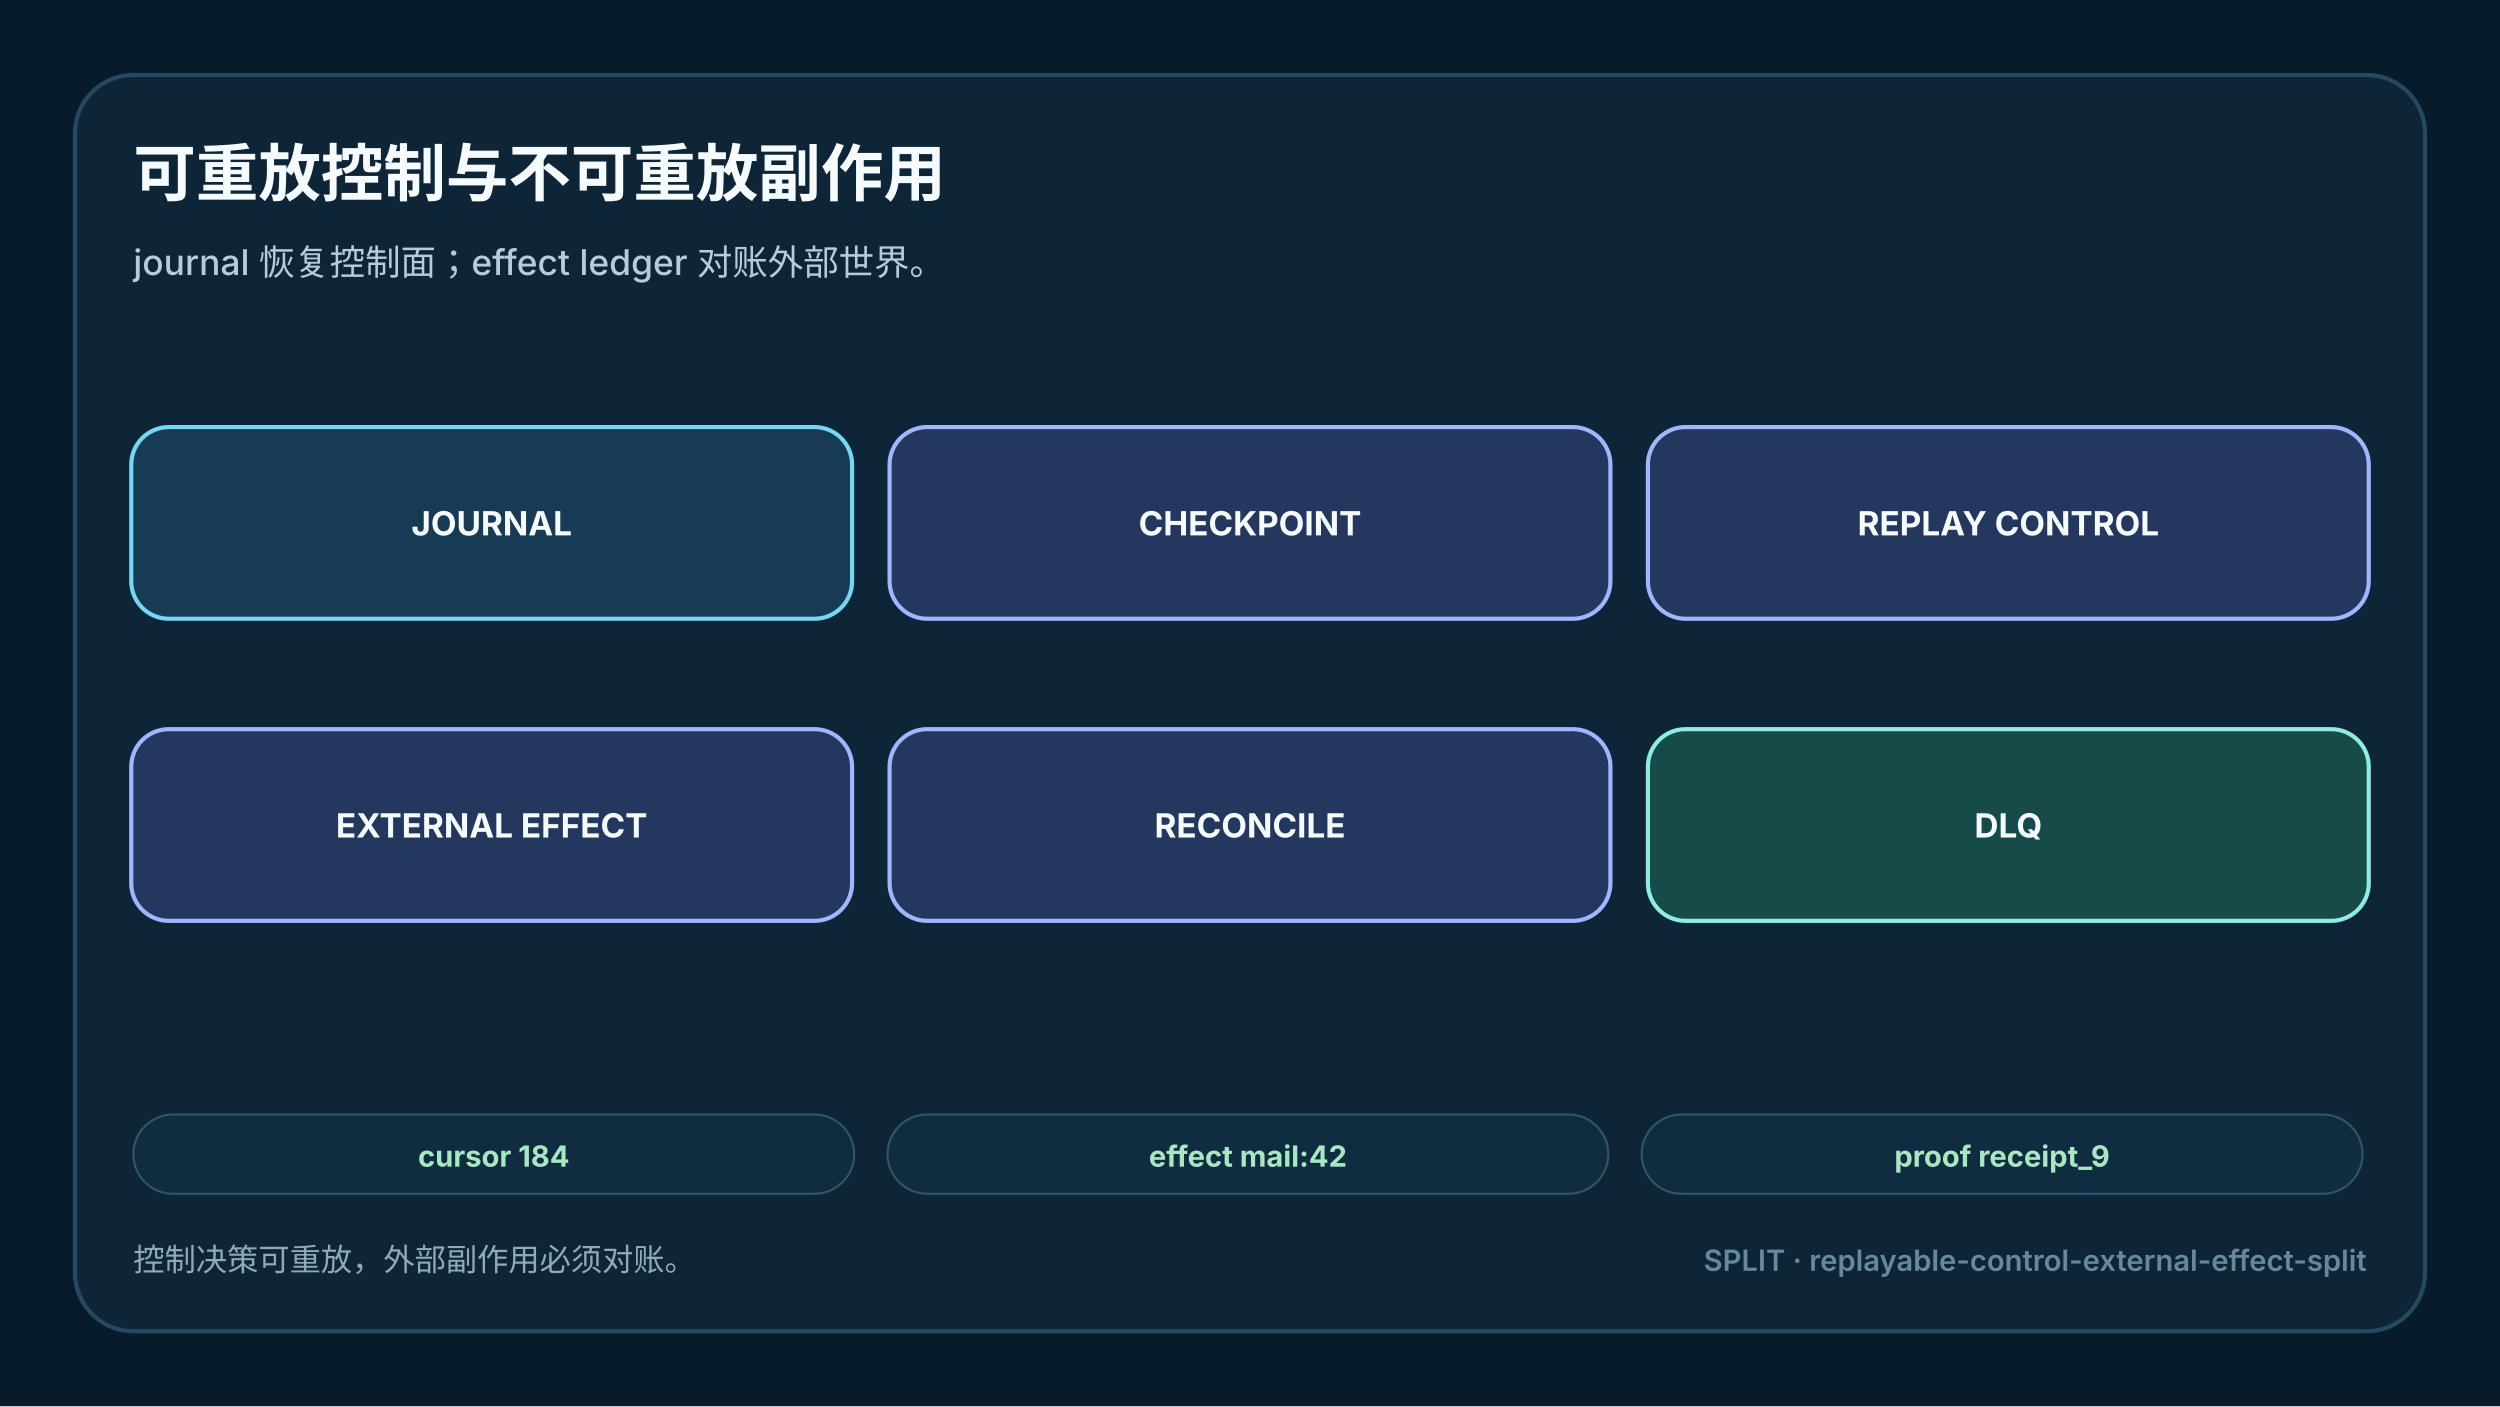
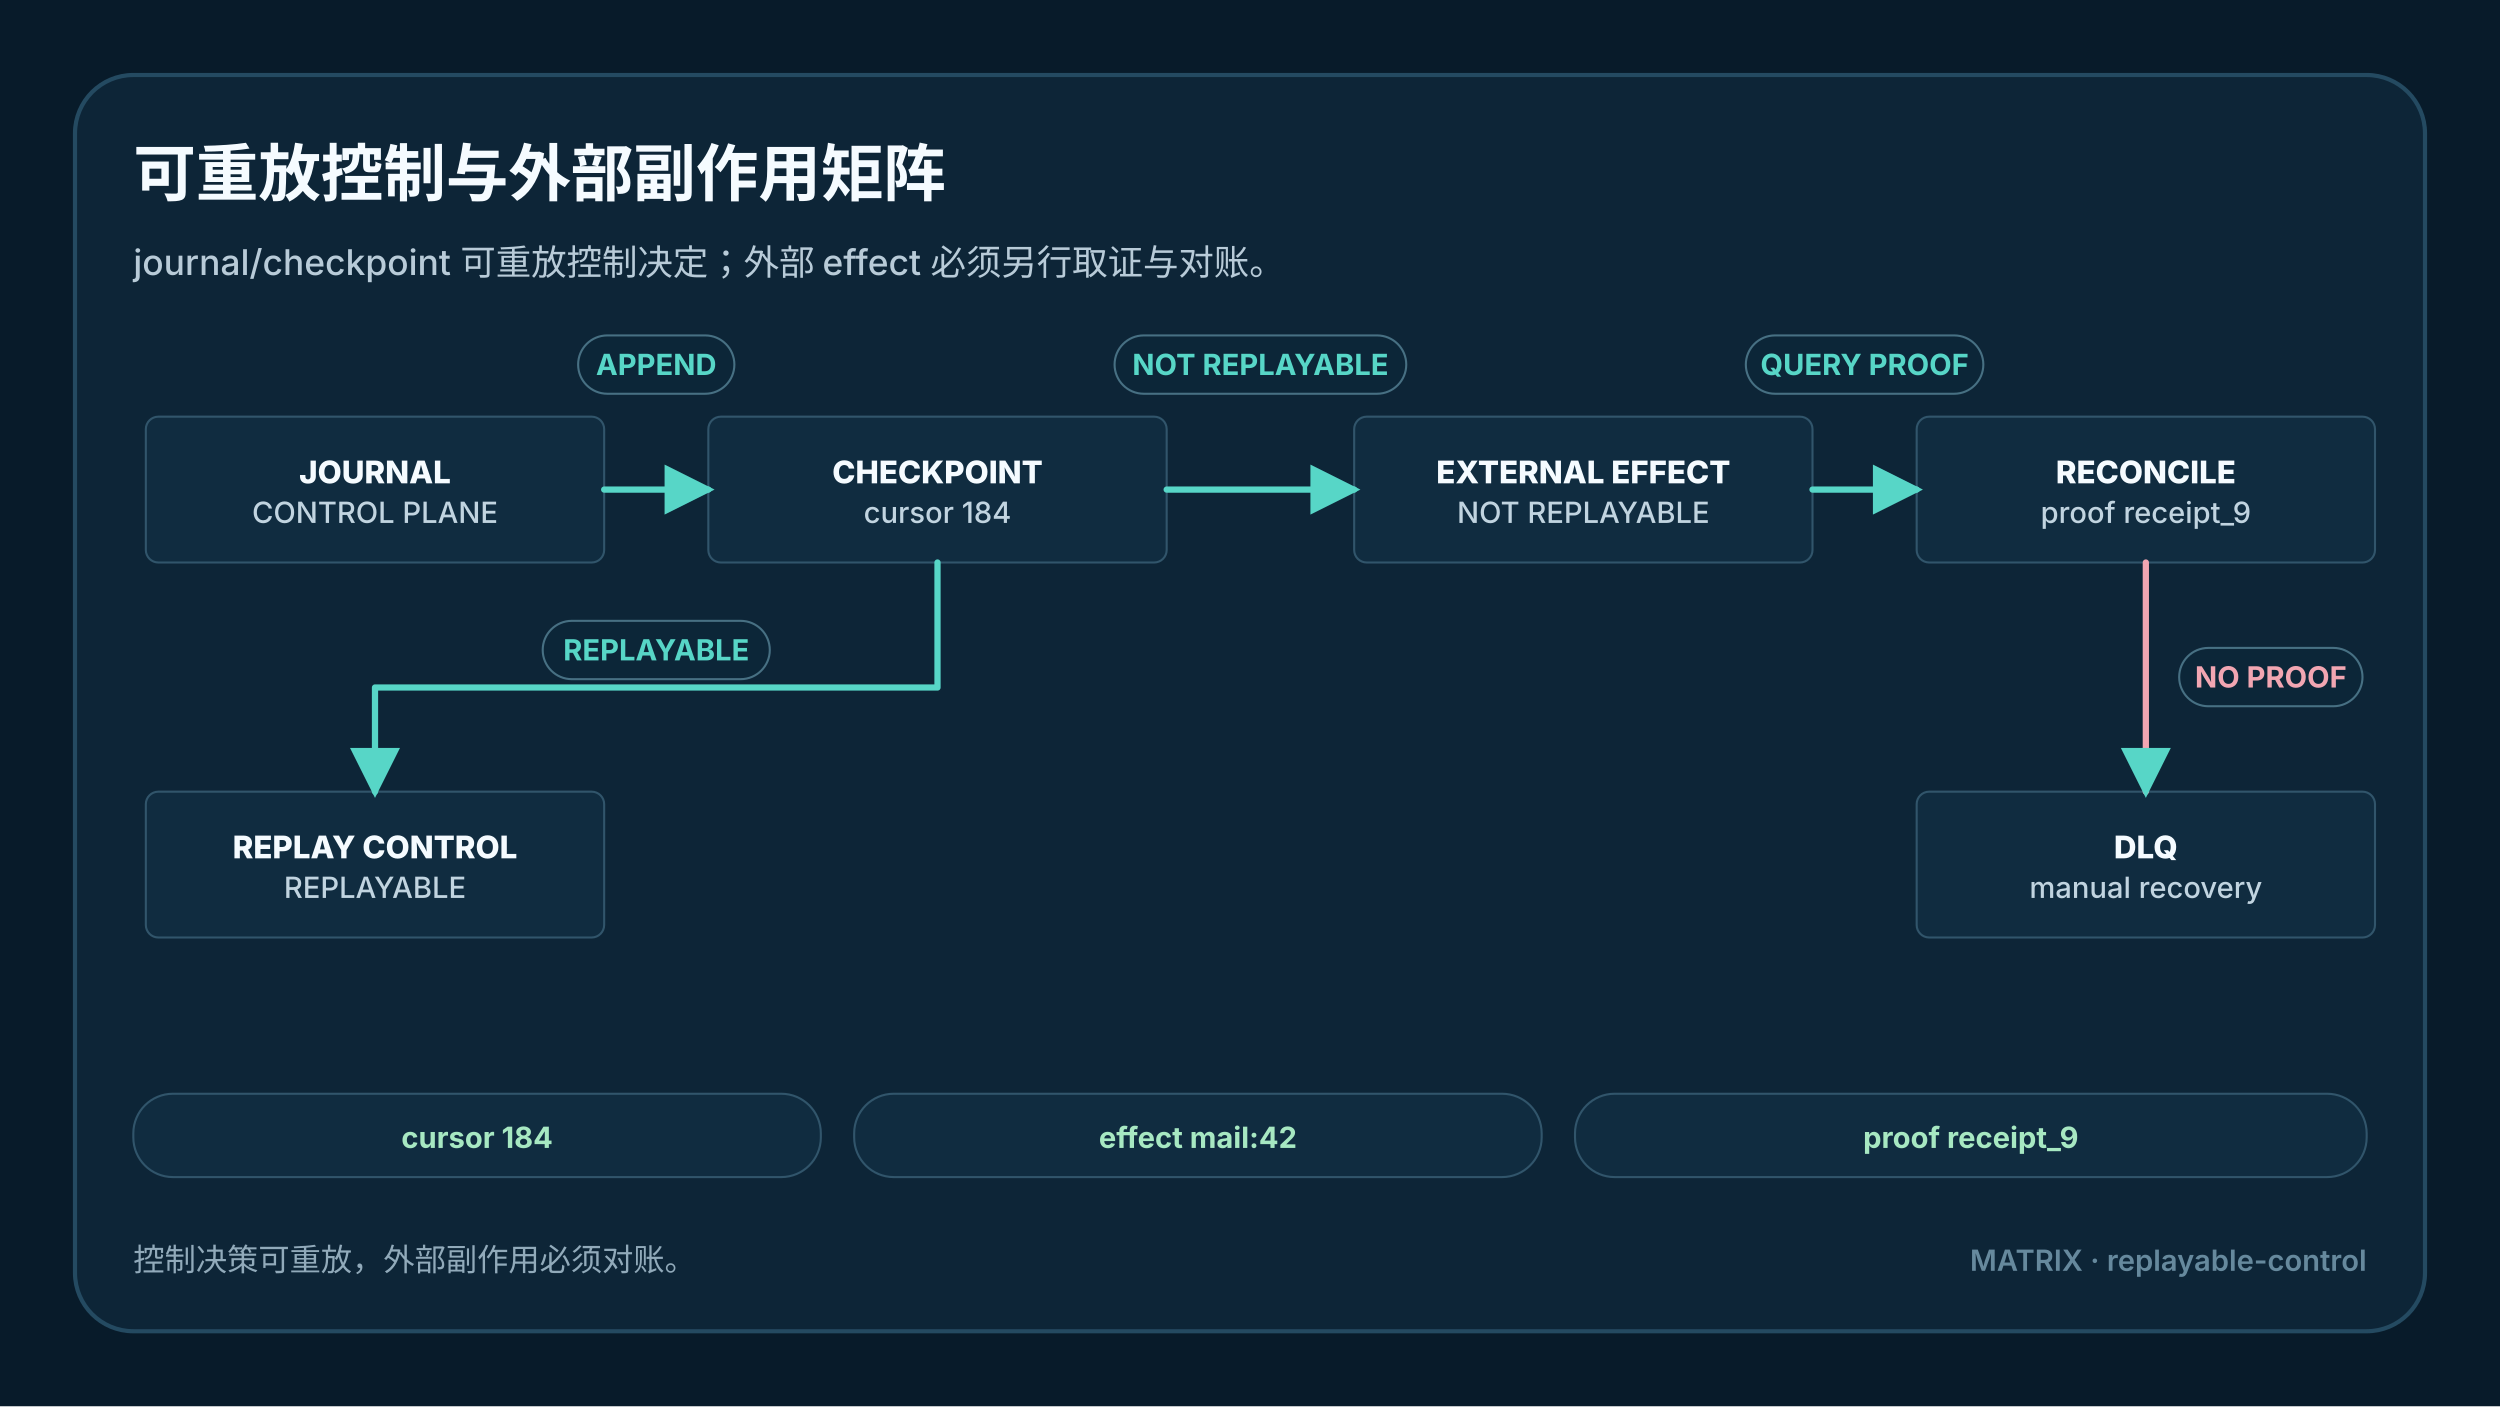
<svg xmlns="http://www.w3.org/2000/svg" width="1200" height="675" viewBox="0 0 1200 675" role="img" aria-labelledby="visual-backend-04-detail-title visual-backend-04-detail-description">
  <defs>
    <marker id="visual-backend-04-detail-arrow" markerWidth="8" markerHeight="8" refX="7" refY="4" orient="auto">
      <path d="M0 0 L8 4 L0 8 Z" fill="#57D6C7" />
    </marker>
  </defs>
  <rect width="1200" height="675" fill="#081B2A" />
  <rect x="36" y="36" width="1128" height="603" rx="28" fill="#0D2537" stroke="#244A61" stroke-width="2" />
-   <text x="64" y="94" font-family="Inter, Arial, sans-serif" font-size="30" font-weight="760" fill="#F5FBFF" text-anchor="start">可重放控制与不可重放副作用</text>
-   <text x="64" y="132" font-family="Inter, Arial, sans-serif" font-size="17" font-weight="500" fill="#B8CBD8" text-anchor="start">journal 恢复控制面；effect ledger 对账外部世界。</text>
-   <g data-kind="split">
-     <g data-node="card-1" data-kind="entry">
-       <rect x="63" y="205" width="346" height="92" rx="18" fill="#173B55" stroke="#74D8F2" stroke-width="2" />
-       <text x="236" y="257" font-family="Inter, Arial, sans-serif" font-size="16" font-weight="750" fill="#F5FBFF" text-anchor="middle">JOURNAL</text>
+   <text x="64" y="94" data-region="title" font-family="Inter, Arial, sans-serif" font-size="30" font-weight="760" fill="#F5FBFF" text-anchor="start">可重放控制与外部副作用矩阵</text>
+   <text x="64" y="132" data-region="subtitle" font-family="Inter, Arial, sans-serif" font-size="17" font-weight="500" fill="#B8CBD8" text-anchor="start">journal/checkpoint 可重放控制决定；外部 effect 必须另行取证与对账。</text>
+   <g data-kind="matrix">
+     <g data-node="journal" data-kind="cell">
+       <rect x="70" y="200" width="220" height="70" rx="6" fill="#102C40" stroke="#31556B" stroke-width="1" />
+       <text x="180" y="232" data-region="node-primary" font-family="Inter, Arial, sans-serif" font-size="15" font-weight="760" fill="#F5FBFF" text-anchor="middle">JOURNAL</text>
+       <text x="180" y="251" data-region="node-secondary" font-family="Inter, Arial, sans-serif" font-size="14" font-weight="540" fill="#C1D4E0" text-anchor="middle">CONTROL PLANE</text>
    </g>
-     <g data-node="card-2" data-kind="stage">
-       <rect x="427" y="205" width="346" height="92" rx="18" fill="#24375F" stroke="#9FB7FF" stroke-width="2" />
-       <text x="600" y="257" font-family="Inter, Arial, sans-serif" font-size="16" font-weight="750" fill="#F5FBFF" text-anchor="middle">CHECKPOINT</text>
+     <g data-node="checkpoint" data-kind="cell">
+       <rect x="340" y="200" width="220" height="70" rx="6" fill="#102C40" stroke="#31556B" stroke-width="1" />
+       <text x="450" y="232" data-region="node-primary" font-family="Inter, Arial, sans-serif" font-size="15" font-weight="760" fill="#F5FBFF" text-anchor="middle">CHECKPOINT</text>
+       <text x="450" y="251" data-region="node-secondary" font-family="Inter, Arial, sans-serif" font-size="14" font-weight="540" fill="#C1D4E0" text-anchor="middle">cursor 184</text>
    </g>
-     <g data-node="card-3" data-kind="stage">
-       <rect x="791" y="205" width="346" height="92" rx="18" fill="#24375F" stroke="#9FB7FF" stroke-width="2" />
-       <text x="964" y="257" font-family="Inter, Arial, sans-serif" font-size="16" font-weight="750" fill="#F5FBFF" text-anchor="middle">REPLAY CONTROL</text>
+     <g data-node="replay" data-kind="cell">
+       <rect x="70" y="380" width="220" height="70" rx="6" fill="#102C40" stroke="#31556B" stroke-width="1" />
+       <text x="180" y="412" data-region="node-primary" font-family="Inter, Arial, sans-serif" font-size="15" font-weight="760" fill="#F5FBFF" text-anchor="middle">REPLAY CONTROL</text>
+       <text x="180" y="431" data-region="node-secondary" font-family="Inter, Arial, sans-serif" font-size="14" font-weight="540" fill="#C1D4E0" text-anchor="middle">REPLAYABLE</text>
    </g>
-     <g data-node="card-4" data-kind="stage">
-       <rect x="63" y="350" width="346" height="92" rx="18" fill="#24375F" stroke="#9FB7FF" stroke-width="2" />
-       <text x="236" y="402" font-family="Inter, Arial, sans-serif" font-size="16" font-weight="750" fill="#F5FBFF" text-anchor="middle">EXTERNAL EFFECT</text>
+     <g data-node="effect" data-kind="cell">
+       <rect x="650" y="200" width="220" height="70" rx="6" fill="#102C40" stroke="#31556B" stroke-width="1" />
+       <text x="760" y="232" data-region="node-primary" font-family="Inter, Arial, sans-serif" font-size="15" font-weight="760" fill="#F5FBFF" text-anchor="middle">EXTERNAL EFFECT</text>
+       <text x="760" y="251" data-region="node-secondary" font-family="Inter, Arial, sans-serif" font-size="14" font-weight="540" fill="#C1D4E0" text-anchor="middle">NOT REPLAYABLE</text>
    </g>
-     <g data-node="card-5" data-kind="stage">
-       <rect x="427" y="350" width="346" height="92" rx="18" fill="#24375F" stroke="#9FB7FF" stroke-width="2" />
-       <text x="600" y="402" font-family="Inter, Arial, sans-serif" font-size="16" font-weight="750" fill="#F5FBFF" text-anchor="middle">RECONCILE</text>
+     <g data-node="reconcile" data-kind="cell">
+       <rect x="920" y="200" width="220" height="70" rx="6" fill="#102C40" stroke="#31556B" stroke-width="1" />
+       <text x="1030" y="232" data-region="node-primary" font-family="Inter, Arial, sans-serif" font-size="15" font-weight="760" fill="#F5FBFF" text-anchor="middle">RECONCILE</text>
+       <text x="1030" y="251" data-region="node-secondary" font-family="Inter, Arial, sans-serif" font-size="14" font-weight="540" fill="#C1D4E0" text-anchor="middle">proof receipt_9</text>
    </g>
-     <g data-node="card-6" data-kind="outcome">
-       <rect x="791" y="350" width="346" height="92" rx="18" fill="#174B4A" stroke="#8EECE1" stroke-width="2" />
-       <text x="964" y="402" font-family="Inter, Arial, sans-serif" font-size="16" font-weight="750" fill="#F5FBFF" text-anchor="middle">DLQ</text>
+     <g data-node="dlq" data-kind="cell">
+       <rect x="920" y="380" width="220" height="70" rx="6" fill="#102C40" stroke="#31556B" stroke-width="1" />
+       <text x="1030" y="412" data-region="node-primary" font-family="Inter, Arial, sans-serif" font-size="15" font-weight="760" fill="#F5FBFF" text-anchor="middle">DLQ</text>
+       <text x="1030" y="431" data-region="node-secondary" font-family="Inter, Arial, sans-serif" font-size="14" font-weight="540" fill="#C1D4E0" text-anchor="middle">manual recovery</text>
    </g>
-     <g data-value="1">
-       <rect x="64" y="535" width="346" height="38" rx="19" fill="#102C40" stroke="#31556B" />
-       <text x="237" y="560" font-family="Inter, Arial, sans-serif" font-size="14" font-weight="650" fill="#A7E8C2" text-anchor="middle">cursor 184</text>
+     <polyline data-edge="journal-checkpoint" data-from="journal" data-to="checkpoint" data-kind="flow" points="290,235 340,235" fill="none" stroke="#57D6C7" stroke-width="3" stroke-linecap="round" stroke-linejoin="round" marker-end="url(#visual-backend-04-detail-arrow)" />
+     <g data-edge-label="journal-checkpoint">
+       <rect x="277.5" y="161" width="75" height="28" rx="14" fill="#0C2638" stroke="#477083" stroke-width="1" />
+       <text x="315" y="180" data-region="edge-label" font-family="Inter, Arial, sans-serif" font-size="14" font-weight="680" fill="#57D6C7" text-anchor="middle">APPEND</text>
    </g>
-     <g data-value="2">
-       <rect x="426" y="535" width="346" height="38" rx="19" fill="#102C40" stroke="#31556B" />
-       <text x="599" y="560" font-family="Inter, Arial, sans-serif" font-size="14" font-weight="650" fill="#A7E8C2" text-anchor="middle">effect mail:42</text>
+     <polyline data-edge="checkpoint-replay" data-from="checkpoint" data-to="replay" data-kind="flow" points="450,270 450,330 180,330 180,380" fill="none" stroke="#57D6C7" stroke-width="3" stroke-linecap="round" stroke-linejoin="round" marker-end="url(#visual-backend-04-detail-arrow)" />
+     <g data-edge-label="checkpoint-replay">
+       <rect x="260.5" y="298" width="109" height="28" rx="14" fill="#0C2638" stroke="#477083" stroke-width="1" />
+       <text x="315" y="317" data-region="edge-label" font-family="Inter, Arial, sans-serif" font-size="14" font-weight="680" fill="#57D6C7" text-anchor="middle">REPLAYABLE</text>
    </g>
-     <g data-value="3">
-       <rect x="788" y="535" width="346" height="38" rx="19" fill="#102C40" stroke="#31556B" />
-       <text x="961" y="560" font-family="Inter, Arial, sans-serif" font-size="14" font-weight="650" fill="#A7E8C2" text-anchor="middle">proof receipt_9</text>
+     <polyline data-edge="checkpoint-effect" data-from="checkpoint" data-to="effect" data-kind="flow" points="560,235 650,235" fill="none" stroke="#57D6C7" stroke-width="3" stroke-linecap="round" stroke-linejoin="round" marker-end="url(#visual-backend-04-detail-arrow)" />
+     <g data-edge-label="checkpoint-effect">
+       <rect x="535" y="161" width="140" height="28" rx="14" fill="#0C2638" stroke="#477083" stroke-width="1" />
+       <text x="605" y="180" data-region="edge-label" font-family="Inter, Arial, sans-serif" font-size="14" font-weight="680" fill="#57D6C7" text-anchor="middle">NOT REPLAYABLE</text>
+     </g>
+     <polyline data-edge="effect-reconcile" data-from="effect" data-to="reconcile" data-kind="flow" points="870,235 920,235" fill="none" stroke="#57D6C7" stroke-width="3" stroke-linecap="round" stroke-linejoin="round" marker-end="url(#visual-backend-04-detail-arrow)" />
+     <g data-edge-label="effect-reconcile">
+       <rect x="838" y="161" width="114" height="28" rx="14" fill="#0C2638" stroke="#477083" stroke-width="1" />
+       <text x="895" y="180" data-region="edge-label" font-family="Inter, Arial, sans-serif" font-size="14" font-weight="680" fill="#57D6C7" text-anchor="middle">QUERY PROOF</text>
+     </g>
+     <polyline data-edge="reconcile-dlq" data-from="reconcile" data-to="dlq" data-kind="terminal" points="1030,270 1030,380" fill="none" stroke="#F2A6B2" stroke-width="3" stroke-linecap="round" stroke-linejoin="round" marker-end="url(#visual-backend-04-detail-arrow)" />
+     <g data-edge-label="reconcile-dlq">
+       <rect x="1046" y="311" width="88" height="28" rx="14" fill="#0C2638" stroke="#477083" stroke-width="1" />
+       <text x="1090" y="330" data-region="edge-label" font-family="Inter, Arial, sans-serif" font-size="14" font-weight="680" fill="#F2A6B2" text-anchor="middle">NO PROOF</text>
    </g>
  </g>
-   <text x="64" y="610" font-family="Inter, Arial, sans-serif" font-size="15" font-weight="500" fill="#91AABA" text-anchor="start">控制决策可重放，外部副作用必须对账。</text>
-   <text x="1136" y="610" font-family="Inter, Arial, sans-serif" font-size="14" font-weight="600" fill="#66899D" text-anchor="end">SPLIT · replayable-control-external-effect-split</text>
+   <g data-value="journal-value">
+     <rect x="64" y="525" width="330" height="40" rx="19" fill="#102C40" stroke="#31556B" stroke-width="1" />
+     <text x="229" y="551" data-region="value" font-family="Inter, Arial, sans-serif" font-size="14" font-weight="680" fill="#A7E8C2" text-anchor="middle">cursor 184</text>
+   </g>
+   <g data-value="effect-value">
+     <rect x="410" y="525" width="330" height="40" rx="19" fill="#102C40" stroke="#31556B" stroke-width="1" />
+     <text x="575" y="551" data-region="value" font-family="Inter, Arial, sans-serif" font-size="14" font-weight="680" fill="#A7E8C2" text-anchor="middle">effect mail:42</text>
+   </g>
+   <g data-value="proof-value">
+     <rect x="756" y="525" width="380" height="40" rx="19" fill="#102C40" stroke="#31556B" stroke-width="1" />
+     <text x="946" y="551" data-region="value" font-family="Inter, Arial, sans-serif" font-size="14" font-weight="680" fill="#A7E8C2" text-anchor="middle">proof receipt_9</text>
+   </g>
+   <text x="64" y="610" data-region="caption" font-family="Inter, Arial, sans-serif" font-size="15" font-weight="500" fill="#91AABA" text-anchor="start">控制决策可重放，外部副作用必须对账。</text>
+   <text x="1136" y="610" data-region="footer" font-family="Inter, Arial, sans-serif" font-size="14" font-weight="600" fill="#66899D" text-anchor="end">MATRIX · replayable-control</text>
</svg>
